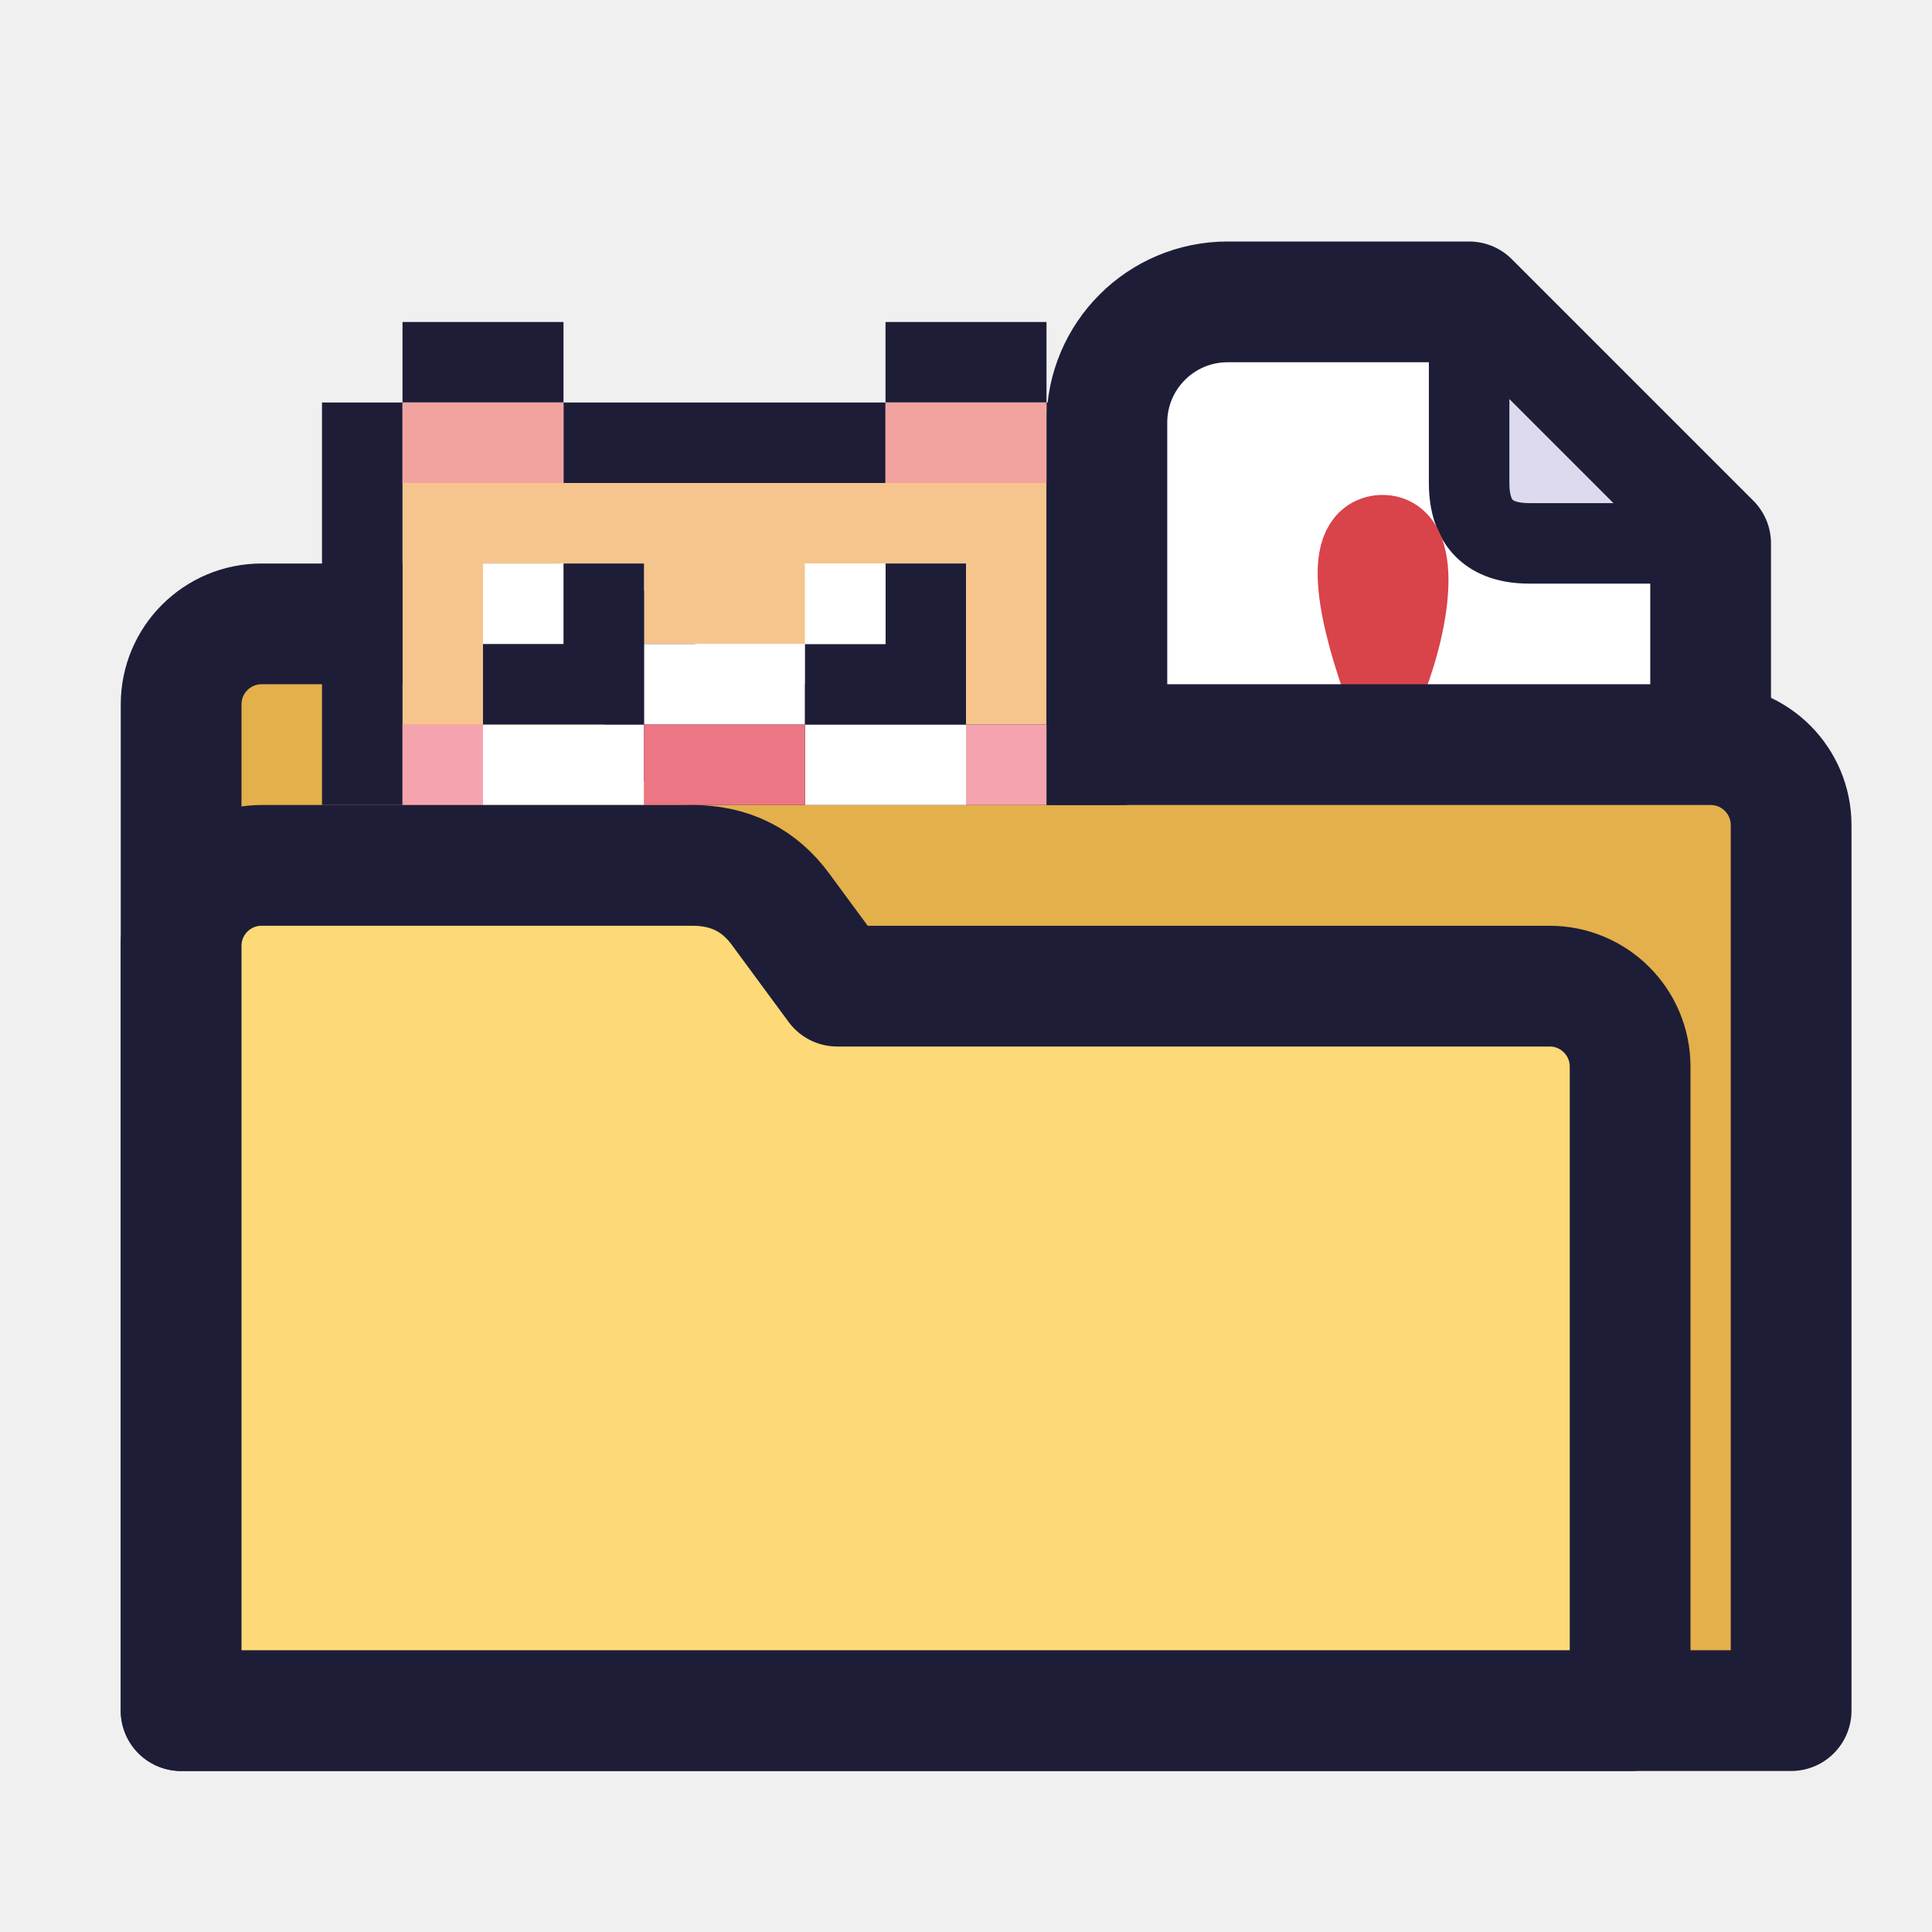
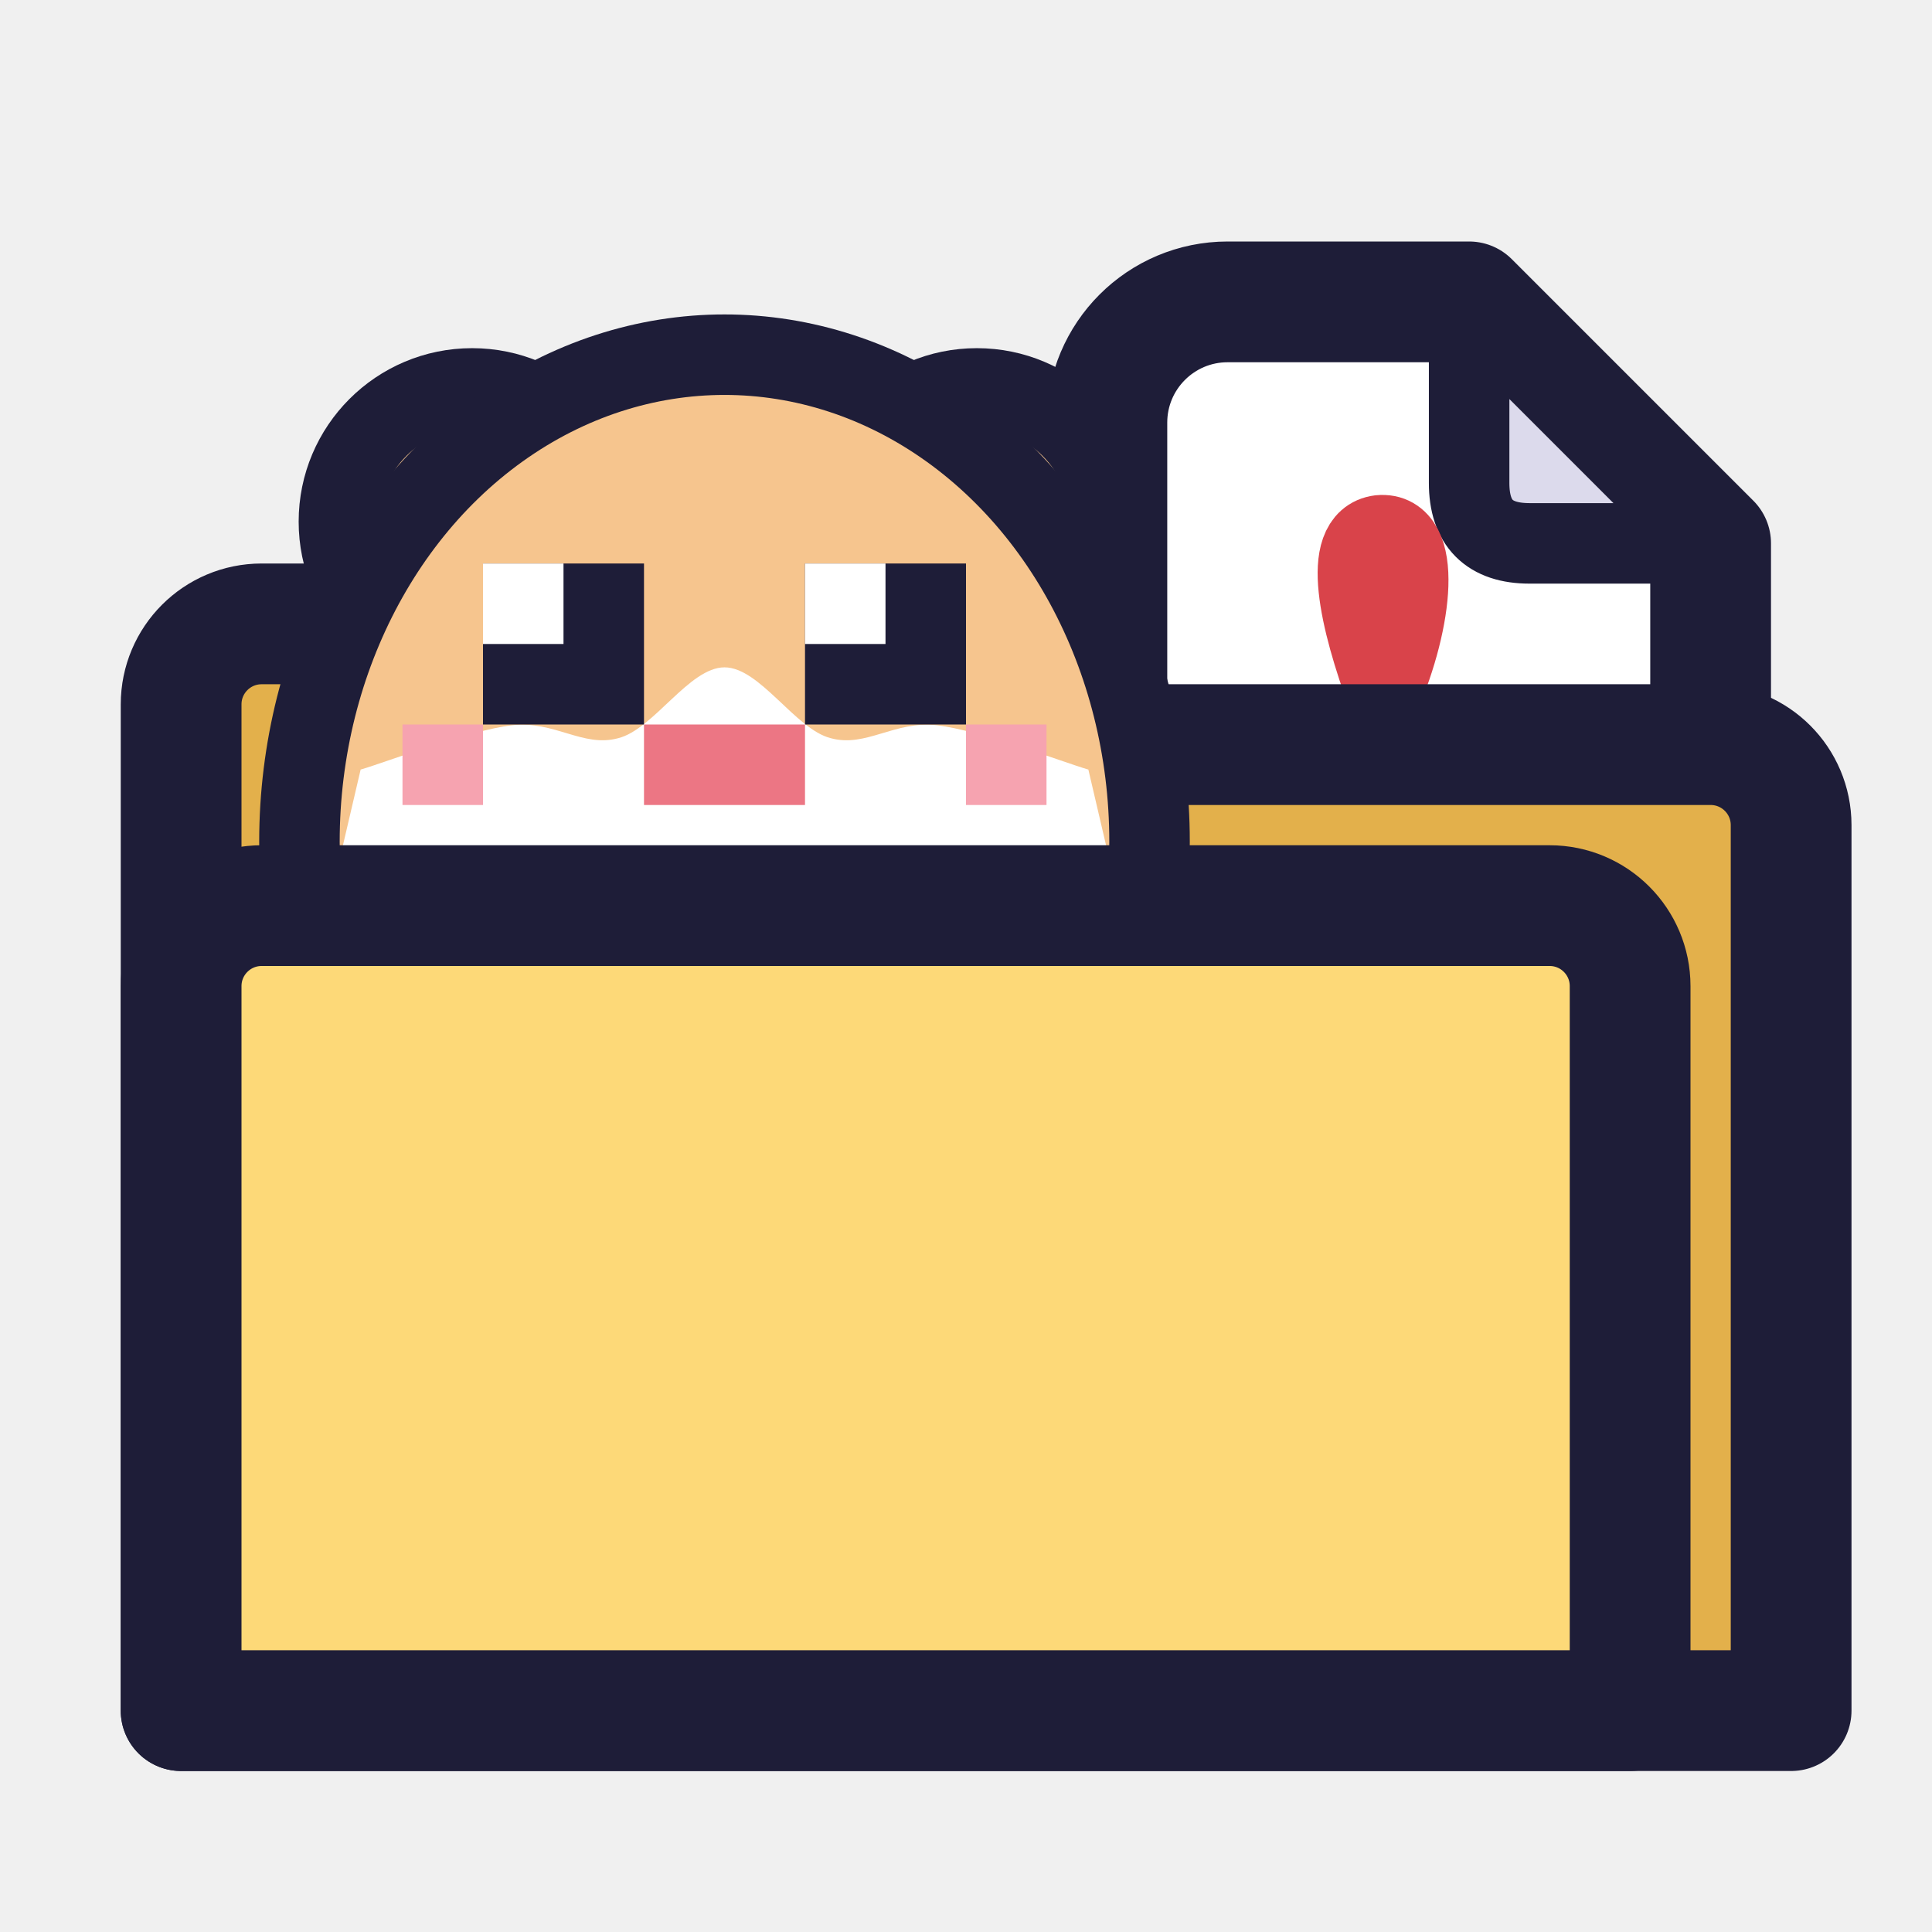
<svg xmlns="http://www.w3.org/2000/svg" width="24" height="24" viewBox="0 0 24 24">
  <g id="back">
    <path id="sheet" d="M15.25 3.75H18.25L21.25 6.75V18.5A1.5 1.5 0 0 1 19.75 20H15.25A1.5 1.5 0 0 1 13.75 18.5V5.25A1.5 1.5 0 0 1 15.25 3.75Z" fill="#FFFFFF" stroke="#1E1D38" stroke-width="1.5" stroke-linejoin="round" />
    <path id="flap" d="M18.25 3.75V6Q18.25 6.75 19 6.75H21.25Z" fill="#DCDAEC" stroke="#1E1D38" stroke-width="1" stroke-linejoin="round" />
    <path id="pdf_mark" d="M17.24 8.65C16.88 7.68 16.67 6.71 17.14 6.65C17.66 6.6 17.56 7.68 17.14 8.65C16.62 9.84 15.84 10.92 15.32 11.35C14.9 11.73 15.06 12.11 15.58 11.73C16.62 10.92 18.18 10.38 19.38 10.49C20 10.54 19.9 11.19 19.38 11.14C18.44 11.03 17.66 9.95 17.24 8.65Z" fill="none" stroke="#D9434A" stroke-width="1" stroke-linejoin="round" />
    <path id="folder_back" d="M3.25 7.75H6.8Q7.6 7.75 8 8.4L8.6 9.25H21.25A1 1 0 0 1 22.25 10.25V21.25H2.25V8.75A1 1 0 0 1 3.25 7.75Z" fill="#E3B04B" stroke="#1E1D38" stroke-width="1.5" stroke-linejoin="round" />
  </g>
  <g id="hamster">
-     <path id="hm_peach" d="M5 6h8v1h-8ZM5 7h1v1h-1ZM8 7h2v1h-2ZM12 7h1v1h-1ZM5 8h1v1h-1ZM12 8h1v1h-1Z" fill="#F6C58E" />
-     <path id="hm_muzzle" d="M8 8h2v1h-2ZM6 9h2v1h-2ZM10 9h2v1h-2Z" fill="#FFFFFF" />
-     <path id="hm_outline" d="M5 4h2v1h-2ZM11 4h2v1h-2ZM4 5h1v1h-1ZM7 5h4v1h-4ZM13 5h1v1h-1ZM4 6h1v1h-1ZM13 6h1v1h-1ZM4 7h1v1h-1ZM13 7h1v1h-1ZM4 8h1v1h-1ZM13 8h1v1h-1ZM4 9h1v1h-1ZM13 9h1v1h-1Z" fill="#1E1D38" />
-     <path id="hm_ears_in" d="M5 5h2v1h-2ZM11 5h2v1h-2Z" fill="#F2A3A0" />
-     <path id="hm_eyes" d="M7 7h1v1h-1ZM11 7h1v1h-1ZM6 8h2v1h-2ZM10 8h2v1h-2Z" fill="#1E1D38" />
-     <path id="hm_eyes_hl" d="M6 7h1v1h-1ZM10 7h1v1h-1Z" fill="#FFFFFF" />
-     <path id="hm_blush" d="M5 9h1v1h-1ZM12 9h1v1h-1Z" fill="#F6A3B0" />
-     <path id="hm_nose" d="M8 9h2v1h-2Z" fill="#EC7684" />
+     <path id="hc_ears" d="M4.21 6.48A1.65 1.65 0 1 1 7.52 6.48A1.65 1.65 0 1 1 4.21 6.48ZM10.48 6.48A1.65 1.65 0 1 1 13.79 6.48A1.65 1.65 0 1 1 10.48 6.48Z" fill="#F6C58E" stroke="#1E1D38" stroke-width="1" />
+     <path id="hc_ears_in" d="M5.32 6.7A0.85 0.85 0 1 1 7.02 6.7A0.85 0.85 0 1 1 5.32 6.7ZM10.98 6.7A0.85 0.85 0 1 1 12.69 6.7A0.85 0.85 0 1 1 10.98 6.7Z" fill="#F2A3A0" />
+     <path id="hc_head" d="M3.75 11.1A5.28 6.05 0 1 1 14.25 11.1Z" fill="#F6C58E" stroke="#1E1D38" stroke-width="1" stroke-linejoin="round" />
+     <path id="hc_muzzle" d="M4.48 9.56C4.79 9.47 5.83 9.07 6.36 9.01C6.89 8.95 7.24 9.29 7.68 9.17C8.12 9.06 8.56 8.29 9 8.29C9.44 8.29 9.88 9.06 10.32 9.17C10.76 9.29 11.11 8.95 11.64 9.01C12.17 9.07 13.21 9.47 13.52 9.56L13.88 11.1L4.12 11.1Z" fill="#FFFFFF" />
+     <path id="hc_eyes" d="M6 7h2v2h-2ZM10 7h2v2h-2Z" fill="#1E1D38" />
+     <path id="hc_eyes_hl" d="M6 7h1v1h-1ZM10 7h1v1h-1Z" fill="#FFFFFF" />
+     <path id="hc_nose" d="M8 9h2v1h-2Z" fill="#EC7684" />
+     <path id="hc_blush" d="M5 9h1v1h-1ZM12 9h1v1h-1Z" fill="#F6A3B0" />
  </g>
  <g id="front">
-     <path id="folder_front" d="M3.25 10.75H8.6Q9.3 10.75 9.7 11.3L10.4 12.25H19.25A1 1 0 0 1 20.25 13.25V21.25H2.25V11.75A1 1 0 0 1 3.25 10.75Z" fill="#FDD978" stroke="#1E1D38" stroke-width="1.5" stroke-linejoin="round" />
+     <path id="folder_front" d="M3.25 11.25H19.25A1 1 0 0 1 20.25 12.25V21.25H2.25V12.25A1 1 0 0 1 3.25 11.25Z" fill="#FDD978" stroke="#1E1D38" stroke-width="1.5" stroke-linejoin="round" />
  </g>
</svg>
